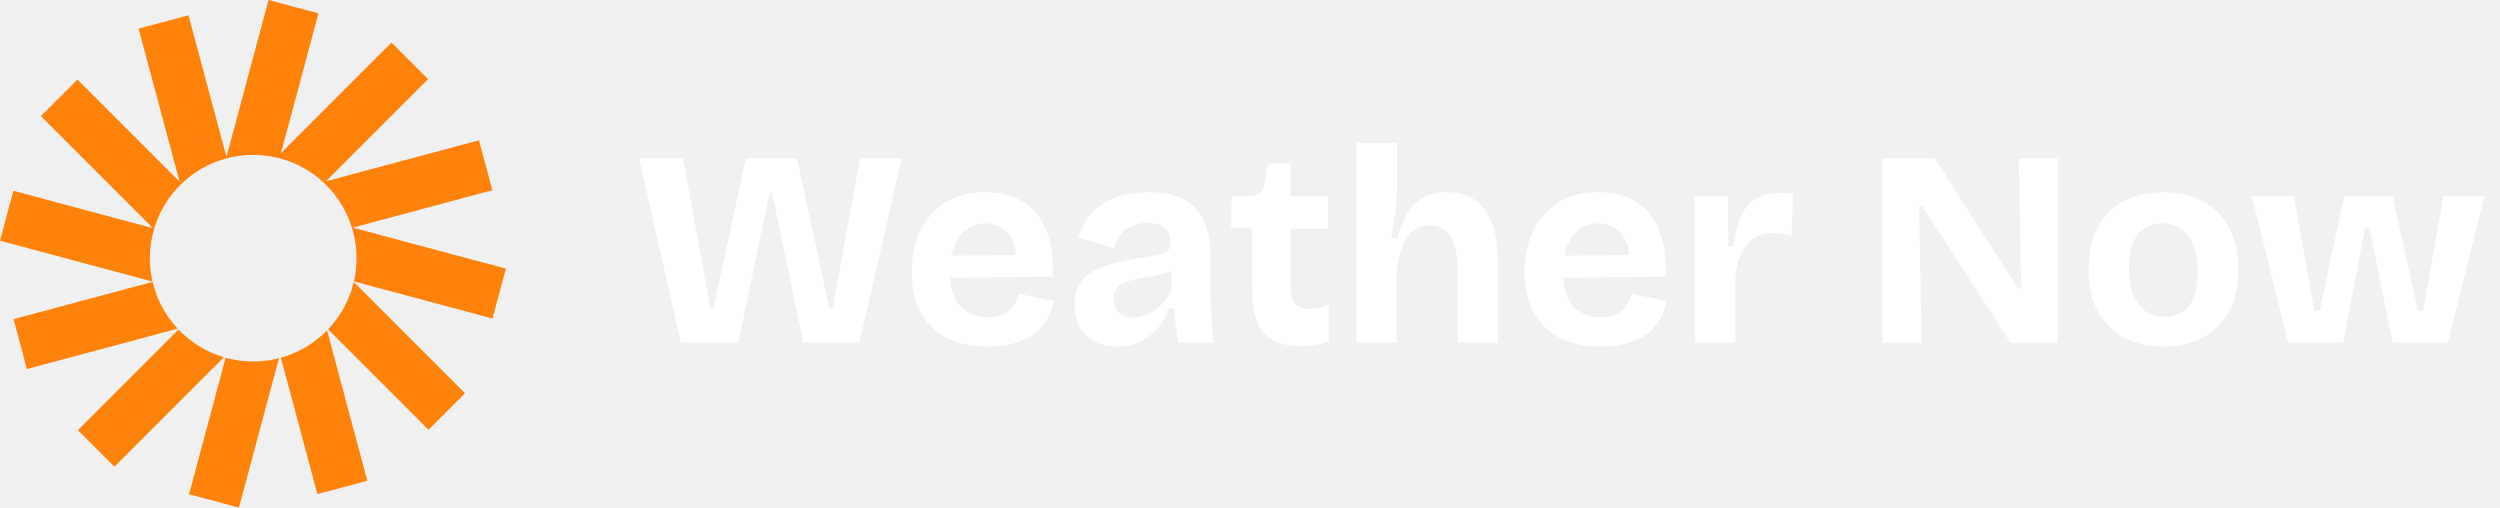
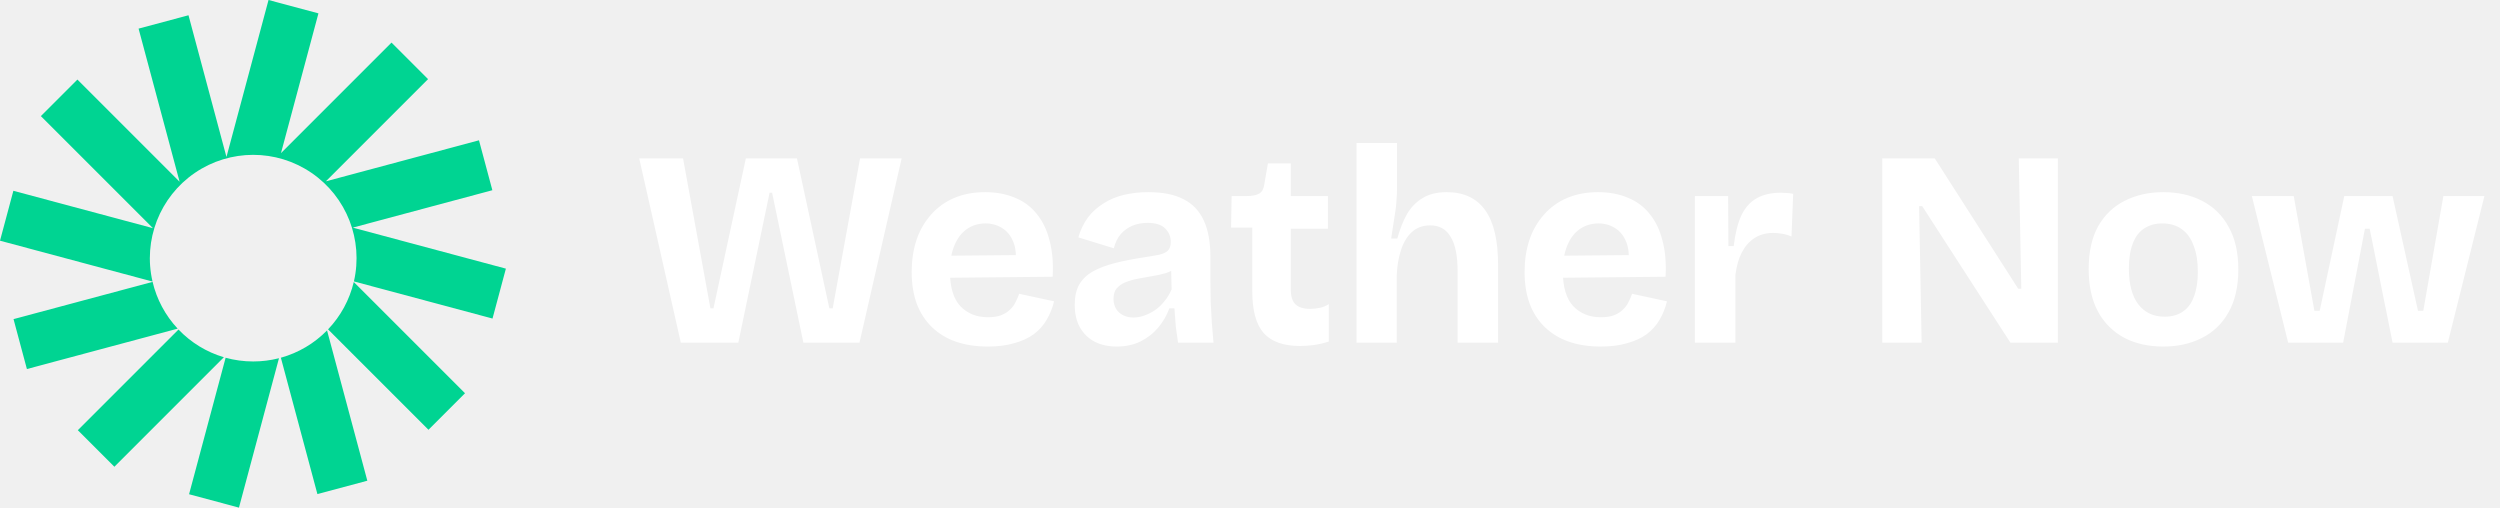
- <svg xmlns="http://www.w3.org/2000/svg" width="197" height="40" fill="none" viewBox="0 0 197 40">
-   <g clip-path="url(#a)">
-     <path fill="#FF820A" d="M25.093 1.054 21.16 0l-3.315 12.37-2.992-11.168-3.933 1.054 3.233 12.066L6.1 6.269l-2.88 2.88 8.834 8.832-11-2.947L0 18.967l12.019 3.22a8.144 8.144 0 1 1 15.869-.011l10.922 2.926 1.054-3.933-12.066-3.233 11-2.947-1.054-3.934-12.066 3.234 8.053-8.053-2.88-2.88-8.71 8.711 2.952-11.013Z" />
-     <path fill="#FF820A" d="M27.877 22.221a8.127 8.127 0 0 1-2.026 3.733l7.913 7.913 2.88-2.88-8.767-8.766ZM25.771 26.037a8.137 8.137 0 0 1-3.639 2.151l2.88 10.746 3.933-1.054-3.174-11.843ZM21.985 28.227a8.157 8.157 0 0 1-2.033.256c-.753 0-1.481-.102-2.173-.293l-2.881 10.756L18.83 40l3.154-11.773ZM17.64 28.15a8.142 8.142 0 0 1-3.574-2.183L6.133 33.9l2.88 2.88 8.628-8.63ZM14 25.897a8.125 8.125 0 0 1-1.976-3.686L1.066 25.147 2.12 29.08 14 25.897Z" />
-     <path fill="#fff" d="M53.648 27 50.37 12.48h3.454l2.156 11.814h.242l2.552-11.814H62.8l2.552 11.814h.264l2.156-11.814h3.278L67.728 27h-4.422l-2.464-11.814h-.198L58.18 27h-4.532Zm24.198.308c-.953 0-1.804-.132-2.552-.396a5.14 5.14 0 0 1-1.87-1.144 5.018 5.018 0 0 1-1.188-1.848c-.264-.733-.396-1.562-.396-2.486 0-.91.125-1.745.374-2.508a5.719 5.719 0 0 1 1.144-2.002 5 5 0 0 1 1.826-1.32c.719-.308 1.533-.462 2.442-.462.88 0 1.665.147 2.354.44.69.279 1.262.704 1.716 1.276.47.572.807 1.276 1.012 2.112.22.821.301 1.767.242 2.838l-9.064.088v-1.738l7.238-.066-1.122.88c.103-.777.052-1.415-.154-1.914-.205-.499-.506-.865-.902-1.1a2.386 2.386 0 0 0-1.276-.352c-.557 0-1.048.147-1.474.44-.425.293-.755.726-.99 1.298-.234.557-.352 1.232-.352 2.024 0 1.247.272 2.163.814 2.75.558.587 1.284.88 2.178.88.411 0 .756-.051 1.034-.154.294-.117.528-.264.704-.44.191-.176.338-.374.44-.594.118-.22.213-.44.286-.66l2.75.594a5.262 5.262 0 0 1-.594 1.474c-.249.425-.586.8-1.012 1.122-.425.308-.938.543-1.54.704-.586.176-1.276.264-2.068.264Zm10.143 0c-.645 0-1.217-.125-1.716-.374a2.864 2.864 0 0 1-1.166-1.122c-.279-.484-.418-1.085-.418-1.804 0-.63.117-1.159.352-1.584.25-.425.609-.77 1.078-1.034.47-.264 1.049-.484 1.738-.66.69-.176 1.474-.33 2.354-.462.47-.073.85-.14 1.144-.198.308-.073.535-.183.682-.33.147-.161.22-.389.22-.682 0-.41-.147-.763-.44-1.056-.293-.293-.755-.44-1.386-.44-.425 0-.821.073-1.188.22-.352.147-.66.367-.924.66-.25.293-.433.667-.55 1.122l-2.794-.858a4.982 4.982 0 0 1 .748-1.562c.337-.44.74-.807 1.21-1.1a5.106 5.106 0 0 1 1.606-.682 8.25 8.25 0 0 1 1.958-.22c1.13 0 2.046.183 2.75.55.719.352 1.254.91 1.606 1.672.352.748.528 1.716.528 2.904v1.98c0 .513.007 1.034.022 1.562.03.528.059 1.063.088 1.606L95.623 27H92.83a37.091 37.091 0 0 1-.176-1.254c-.044-.484-.08-.968-.11-1.452h-.396a5.078 5.078 0 0 1-.88 1.518c-.381.455-.85.821-1.408 1.1-.543.264-1.166.396-1.87.396Zm1.342-2.288c.279 0 .557-.051.836-.154.293-.103.572-.242.836-.418.279-.19.528-.425.748-.704.235-.279.425-.594.572-.946l-.044-1.848.506.11c-.264.19-.572.345-.924.462a8.59 8.59 0 0 1-1.1.242c-.367.059-.733.125-1.1.198a5.652 5.652 0 0 0-.99.286 1.8 1.8 0 0 0-.682.484c-.161.19-.242.462-.242.814 0 .455.147.814.44 1.078.293.264.675.396 1.144.396Zm13.111 2.244c-1.29 0-2.244-.337-2.86-1.012-.601-.69-.902-1.782-.902-3.278v-5.038h-1.672l.044-2.486h1.166c.455 0 .792-.066 1.012-.198.22-.132.352-.374.396-.726l.286-1.65h1.804v2.574h2.926v2.574h-2.926v4.818c0 .528.125.91.374 1.144.25.235.631.352 1.144.352.279 0 .543-.03.792-.088a1.91 1.91 0 0 0 .682-.286v2.948a6.552 6.552 0 0 1-1.254.286 8.932 8.932 0 0 1-1.012.066Zm4.454-.264V11.27h3.19v3.608c0 .293-.014.601-.044.924a7.678 7.678 0 0 1-.11.99c-.044.323-.095.653-.154.99-.044.337-.095.675-.154 1.012h.484c.206-.748.462-1.393.77-1.936.323-.543.734-.96 1.232-1.254.499-.308 1.13-.462 1.892-.462 1.35 0 2.362.477 3.036 1.43.675.939 1.012 2.383 1.012 4.334V27h-3.19v-5.61c0-1.232-.183-2.141-.55-2.728-.352-.601-.887-.902-1.606-.902-.586 0-1.07.176-1.452.528-.381.352-.667.829-.858 1.43-.19.587-.3 1.247-.33 1.98V27h-3.168Zm19.247.308c-.953 0-1.804-.132-2.552-.396a5.15 5.15 0 0 1-1.87-1.144 5.028 5.028 0 0 1-1.188-1.848c-.264-.733-.396-1.562-.396-2.486 0-.91.125-1.745.374-2.508a5.73 5.73 0 0 1 1.144-2.002 5.008 5.008 0 0 1 1.826-1.32c.719-.308 1.533-.462 2.442-.462.88 0 1.665.147 2.354.44.69.279 1.262.704 1.716 1.276.47.572.807 1.276 1.012 2.112.22.821.301 1.767.242 2.838l-9.064.088v-1.738l7.238-.066-1.122.88c.103-.777.052-1.415-.154-1.914-.205-.499-.506-.865-.902-1.1a2.383 2.383 0 0 0-1.276-.352c-.557 0-1.048.147-1.474.44-.425.293-.755.726-.99 1.298-.234.557-.352 1.232-.352 2.024 0 1.247.272 2.163.814 2.75.558.587 1.284.88 2.178.88.411 0 .756-.051 1.034-.154.294-.117.528-.264.704-.44.191-.176.338-.374.44-.594.118-.22.213-.44.286-.66l2.75.594a5.262 5.262 0 0 1-.594 1.474c-.249.425-.586.8-1.012 1.122-.425.308-.938.543-1.54.704-.586.176-1.276.264-2.068.264Zm7.415-.308V15.45h2.618l.022 3.938h.418c.118-.983.316-1.782.594-2.398.294-.616.697-1.07 1.21-1.364.514-.293 1.152-.44 1.914-.44.132 0 .272.007.418.022.162 0 .345.022.55.066l-.132 3.366a2.794 2.794 0 0 0-.726-.22 4.33 4.33 0 0 0-.704-.066c-.572 0-1.063.132-1.474.396-.41.264-.748.645-1.012 1.144-.249.484-.418 1.078-.506 1.782V27h-3.19Zm14.764 0V12.48h4.136l6.578 10.274h.242l-.198-10.274h3.08V27h-3.74l-6.952-10.758h-.242L151.424 27h-3.102Zm22.14.308c-1.158 0-2.178-.227-3.058-.682a5.052 5.052 0 0 1-2.068-2.046c-.498-.91-.748-2.039-.748-3.388 0-1.35.25-2.471.748-3.366.514-.895 1.21-1.562 2.09-2.002.895-.455 1.907-.682 3.036-.682 1.159 0 2.178.227 3.058.682a4.845 4.845 0 0 1 2.09 2.046c.514.895.77 2.017.77 3.366 0 1.364-.264 2.5-.792 3.41a4.873 4.873 0 0 1-2.112 2.002c-.88.44-1.884.66-3.014.66Zm.11-2.354c.572 0 1.049-.132 1.43-.396.396-.264.69-.66.88-1.188.206-.543.308-1.195.308-1.958 0-.807-.11-1.489-.33-2.046-.205-.572-.513-1.005-.924-1.298-.41-.308-.931-.462-1.562-.462-.542 0-1.012.132-1.408.396-.396.25-.696.645-.902 1.188-.205.528-.308 1.18-.308 1.958 0 1.247.25 2.193.748 2.838.499.645 1.188.968 2.068.968ZM180.306 27l-2.86-11.55h3.3l1.628 9.042h.418l1.936-9.042h3.806l2.002 9.042h.418l1.584-9.042h3.234L192.89 27h-4.356l-1.804-8.976h-.374L184.64 27h-4.334Z" />
+ <svg xmlns="http://www.w3.org/2000/svg" width="197" height="40" fill="none" viewBox="0 0 197 40" version="1.1" id="svg4">
+   <g clip-path="url(#a)" id="g3">
+     <path fill="#FF820A" d="M25.093 1.054 21.16 0l-3.315 12.37-2.992-11.168-3.933 1.054 3.233 12.066L6.1 6.269l-2.88 2.88 8.834 8.832-11-2.947L0 18.967l12.019 3.22a8.144 8.144 0 1 1 15.869-.011l10.922 2.926 1.054-3.933-12.066-3.233 11-2.947-1.054-3.934-12.066 3.234 8.053-8.053-2.88-2.88-8.71 8.711 2.952-11.013Z" id="path1" style="fill:#00d492;fill-opacity:1" />
+     <path fill="#FF820A" d="M27.877 22.221a8.127 8.127 0 0 1-2.026 3.733l7.913 7.913 2.88-2.88-8.767-8.766ZM25.771 26.037a8.137 8.137 0 0 1-3.639 2.151l2.88 10.746 3.933-1.054-3.174-11.843ZM21.985 28.227a8.157 8.157 0 0 1-2.033.256c-.753 0-1.481-.102-2.173-.293l-2.881 10.756L18.83 40l3.154-11.773ZM17.64 28.15a8.142 8.142 0 0 1-3.574-2.183L6.133 33.9l2.88 2.88 8.628-8.63ZM14 25.897a8.125 8.125 0 0 1-1.976-3.686L1.066 25.147 2.12 29.08 14 25.897Z" id="path2" style="fill:#00d492;fill-opacity:1" />
+     <path fill="#fff" d="M53.648 27 50.37 12.48h3.454l2.156 11.814h.242l2.552-11.814H62.8l2.552 11.814h.264l2.156-11.814h3.278L67.728 27h-4.422l-2.464-11.814h-.198L58.18 27h-4.532Zm24.198.308c-.953 0-1.804-.132-2.552-.396a5.14 5.14 0 0 1-1.87-1.144 5.018 5.018 0 0 1-1.188-1.848c-.264-.733-.396-1.562-.396-2.486 0-.91.125-1.745.374-2.508a5.719 5.719 0 0 1 1.144-2.002 5 5 0 0 1 1.826-1.32c.719-.308 1.533-.462 2.442-.462.88 0 1.665.147 2.354.44.69.279 1.262.704 1.716 1.276.47.572.807 1.276 1.012 2.112.22.821.301 1.767.242 2.838l-9.064.088v-1.738l7.238-.066-1.122.88c.103-.777.052-1.415-.154-1.914-.205-.499-.506-.865-.902-1.1a2.386 2.386 0 0 0-1.276-.352c-.557 0-1.048.147-1.474.44-.425.293-.755.726-.99 1.298-.234.557-.352 1.232-.352 2.024 0 1.247.272 2.163.814 2.75.558.587 1.284.88 2.178.88.411 0 .756-.051 1.034-.154.294-.117.528-.264.704-.44.191-.176.338-.374.44-.594.118-.22.213-.44.286-.66l2.75.594a5.262 5.262 0 0 1-.594 1.474c-.249.425-.586.8-1.012 1.122-.425.308-.938.543-1.54.704-.586.176-1.276.264-2.068.264Zm10.143 0c-.645 0-1.217-.125-1.716-.374a2.864 2.864 0 0 1-1.166-1.122c-.279-.484-.418-1.085-.418-1.804 0-.63.117-1.159.352-1.584.25-.425.609-.77 1.078-1.034.47-.264 1.049-.484 1.738-.66.69-.176 1.474-.33 2.354-.462.47-.073.85-.14 1.144-.198.308-.073.535-.183.682-.33.147-.161.22-.389.22-.682 0-.41-.147-.763-.44-1.056-.293-.293-.755-.44-1.386-.44-.425 0-.821.073-1.188.22-.352.147-.66.367-.924.66-.25.293-.433.667-.55 1.122l-2.794-.858a4.982 4.982 0 0 1 .748-1.562c.337-.44.74-.807 1.21-1.1a5.106 5.106 0 0 1 1.606-.682 8.25 8.25 0 0 1 1.958-.22c1.13 0 2.046.183 2.75.55.719.352 1.254.91 1.606 1.672.352.748.528 1.716.528 2.904v1.98c0 .513.007 1.034.022 1.562.03.528.059 1.063.088 1.606L95.623 27H92.83a37.091 37.091 0 0 1-.176-1.254c-.044-.484-.08-.968-.11-1.452h-.396a5.078 5.078 0 0 1-.88 1.518c-.381.455-.85.821-1.408 1.1-.543.264-1.166.396-1.87.396Zm1.342-2.288c.279 0 .557-.051.836-.154.293-.103.572-.242.836-.418.279-.19.528-.425.748-.704.235-.279.425-.594.572-.946l-.044-1.848.506.11c-.264.19-.572.345-.924.462a8.59 8.59 0 0 1-1.1.242c-.367.059-.733.125-1.1.198a5.652 5.652 0 0 0-.99.286 1.8 1.8 0 0 0-.682.484c-.161.19-.242.462-.242.814 0 .455.147.814.44 1.078.293.264.675.396 1.144.396Zm13.111 2.244c-1.29 0-2.244-.337-2.86-1.012-.601-.69-.902-1.782-.902-3.278v-5.038h-1.672l.044-2.486h1.166c.455 0 .792-.066 1.012-.198.22-.132.352-.374.396-.726l.286-1.65h1.804v2.574h2.926v2.574h-2.926v4.818c0 .528.125.91.374 1.144.25.235.631.352 1.144.352.279 0 .543-.03.792-.088a1.91 1.91 0 0 0 .682-.286v2.948a6.552 6.552 0 0 1-1.254.286 8.932 8.932 0 0 1-1.012.066Zm4.454-.264V11.27h3.19v3.608c0 .293-.014.601-.044.924a7.678 7.678 0 0 1-.11.99c-.044.323-.095.653-.154.99-.044.337-.095.675-.154 1.012h.484c.206-.748.462-1.393.77-1.936.323-.543.734-.96 1.232-1.254.499-.308 1.13-.462 1.892-.462 1.35 0 2.362.477 3.036 1.43.675.939 1.012 2.383 1.012 4.334V27h-3.19v-5.61c0-1.232-.183-2.141-.55-2.728-.352-.601-.887-.902-1.606-.902-.586 0-1.07.176-1.452.528-.381.352-.667.829-.858 1.43-.19.587-.3 1.247-.33 1.98V27h-3.168Zm19.247.308c-.953 0-1.804-.132-2.552-.396a5.15 5.15 0 0 1-1.87-1.144 5.028 5.028 0 0 1-1.188-1.848c-.264-.733-.396-1.562-.396-2.486 0-.91.125-1.745.374-2.508a5.73 5.73 0 0 1 1.144-2.002 5.008 5.008 0 0 1 1.826-1.32c.719-.308 1.533-.462 2.442-.462.88 0 1.665.147 2.354.44.69.279 1.262.704 1.716 1.276.47.572.807 1.276 1.012 2.112.22.821.301 1.767.242 2.838l-9.064.088v-1.738l7.238-.066-1.122.88c.103-.777.052-1.415-.154-1.914-.205-.499-.506-.865-.902-1.1a2.383 2.383 0 0 0-1.276-.352c-.557 0-1.048.147-1.474.44-.425.293-.755.726-.99 1.298-.234.557-.352 1.232-.352 2.024 0 1.247.272 2.163.814 2.75.558.587 1.284.88 2.178.88.411 0 .756-.051 1.034-.154.294-.117.528-.264.704-.44.191-.176.338-.374.44-.594.118-.22.213-.44.286-.66l2.75.594a5.262 5.262 0 0 1-.594 1.474c-.249.425-.586.8-1.012 1.122-.425.308-.938.543-1.54.704-.586.176-1.276.264-2.068.264Zm7.415-.308V15.45h2.618l.022 3.938h.418c.118-.983.316-1.782.594-2.398.294-.616.697-1.07 1.21-1.364.514-.293 1.152-.44 1.914-.44.132 0 .272.007.418.022.162 0 .345.022.55.066l-.132 3.366a2.794 2.794 0 0 0-.726-.22 4.33 4.33 0 0 0-.704-.066c-.572 0-1.063.132-1.474.396-.41.264-.748.645-1.012 1.144-.249.484-.418 1.078-.506 1.782V27h-3.19Zm14.764 0V12.48h4.136l6.578 10.274h.242l-.198-10.274h3.08V27h-3.74l-6.952-10.758h-.242L151.424 27h-3.102Zm22.14.308c-1.158 0-2.178-.227-3.058-.682a5.052 5.052 0 0 1-2.068-2.046c-.498-.91-.748-2.039-.748-3.388 0-1.35.25-2.471.748-3.366.514-.895 1.21-1.562 2.09-2.002.895-.455 1.907-.682 3.036-.682 1.159 0 2.178.227 3.058.682a4.845 4.845 0 0 1 2.09 2.046c.514.895.77 2.017.77 3.366 0 1.364-.264 2.5-.792 3.41a4.873 4.873 0 0 1-2.112 2.002c-.88.44-1.884.66-3.014.66Zm.11-2.354c.572 0 1.049-.132 1.43-.396.396-.264.69-.66.88-1.188.206-.543.308-1.195.308-1.958 0-.807-.11-1.489-.33-2.046-.205-.572-.513-1.005-.924-1.298-.41-.308-.931-.462-1.562-.462-.542 0-1.012.132-1.408.396-.396.25-.696.645-.902 1.188-.205.528-.308 1.18-.308 1.958 0 1.247.25 2.193.748 2.838.499.645 1.188.968 2.068.968ZM180.306 27l-2.86-11.55h3.3l1.628 9.042h.418l1.936-9.042h3.806l2.002 9.042h.418l1.584-9.042h3.234L192.89 27h-4.356l-1.804-8.976h-.374L184.64 27h-4.334Z" id="path3" />
  </g>
-   <defs>
+   <defs id="defs4">
    <clipPath id="a">
-       <path fill="#fff" d="M0 0h196.864v40H0z" />
+       <path fill="#fff" d="M0 0h196.864v40H0z" id="path4" />
    </clipPath>
  </defs>
</svg>
